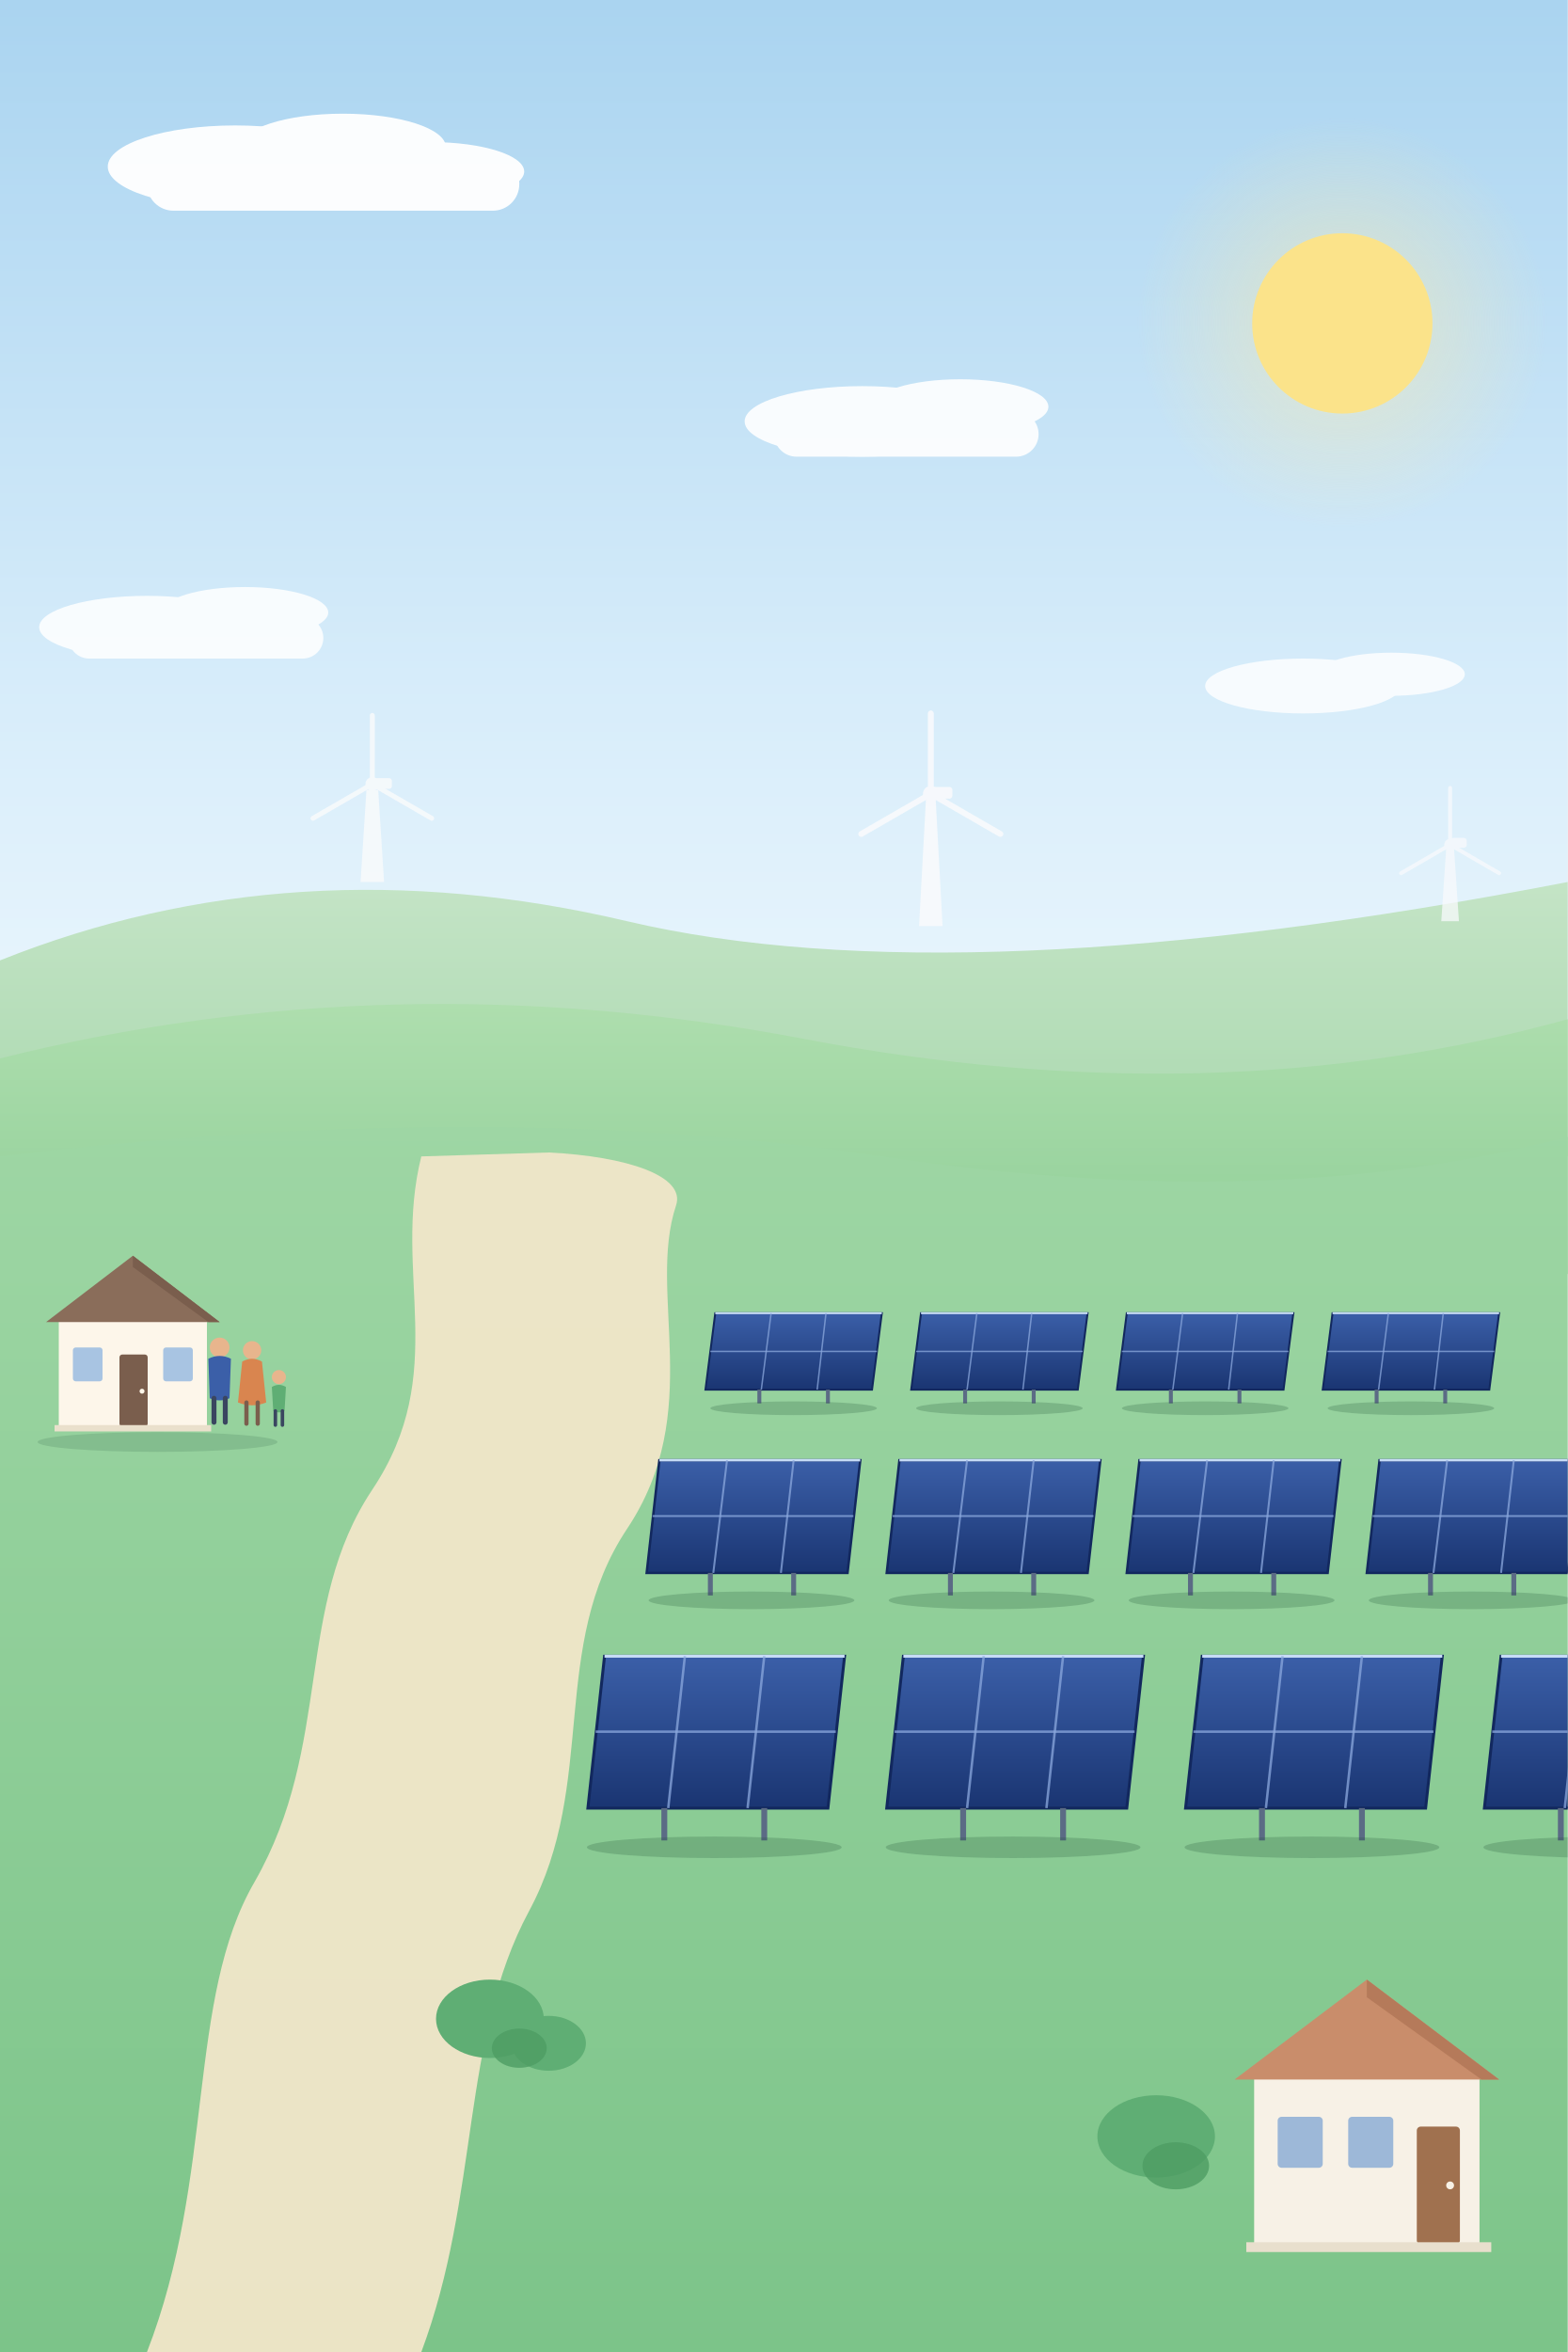
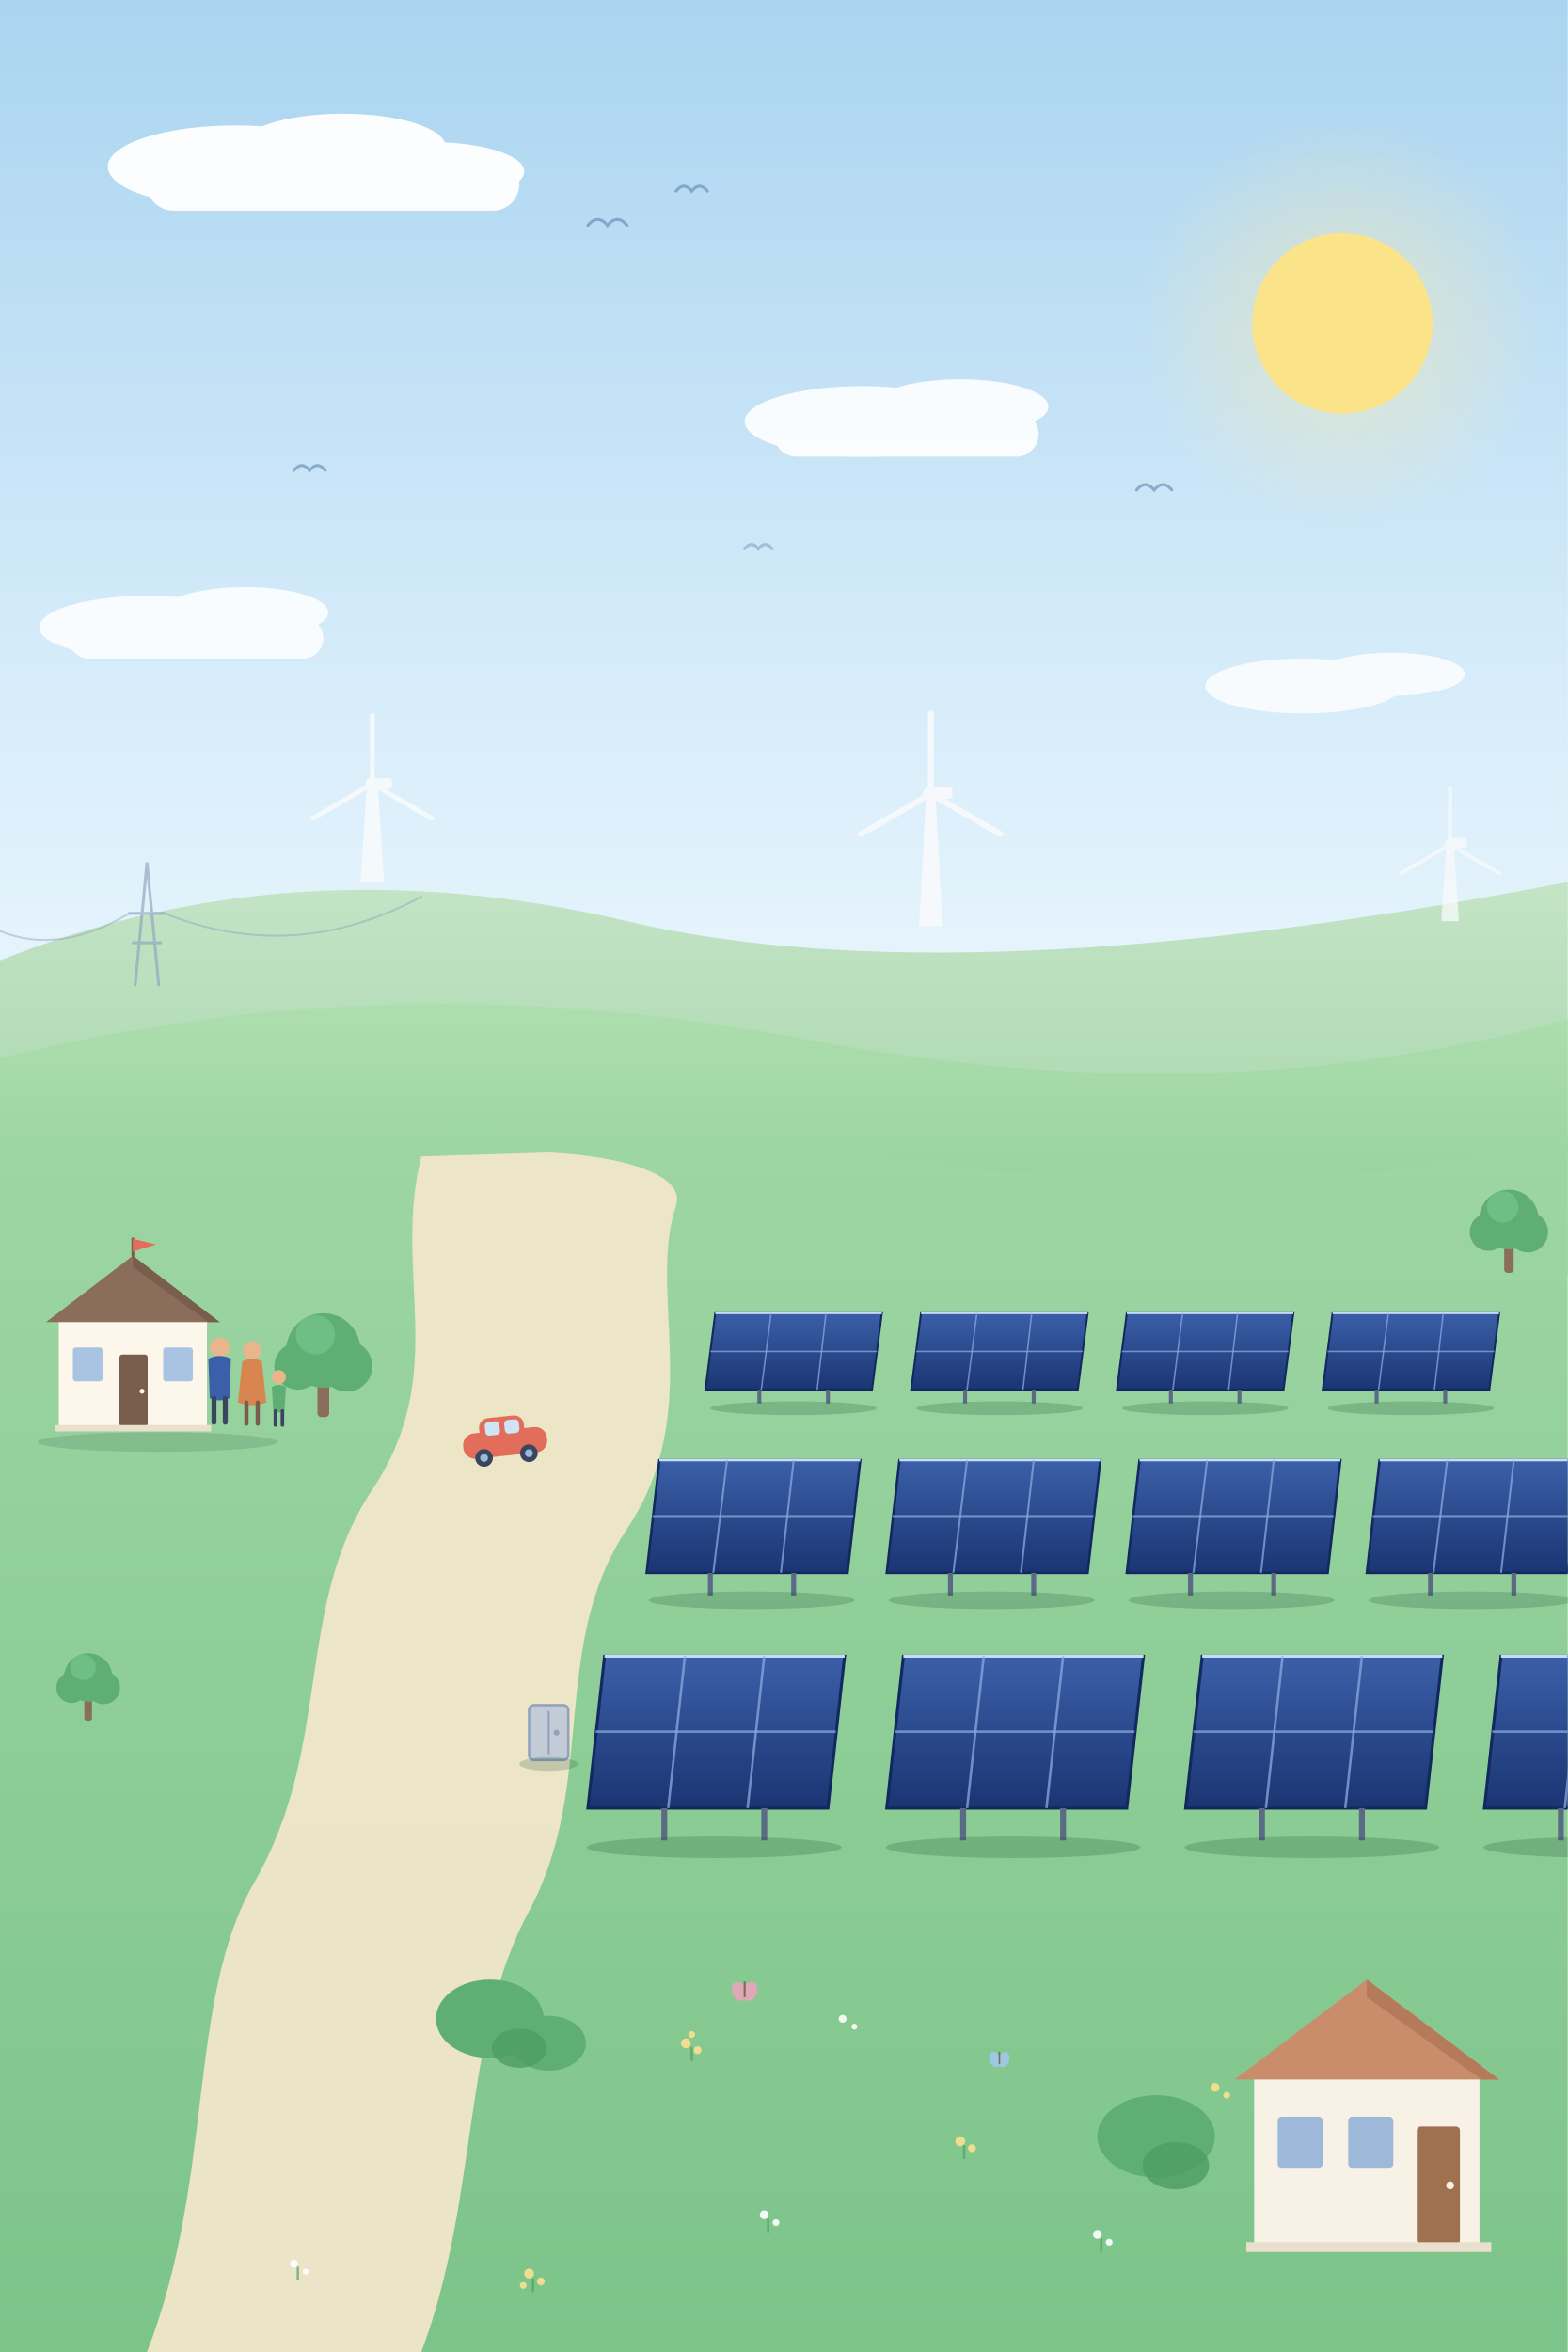
<svg xmlns="http://www.w3.org/2000/svg" width="1600" height="2400" viewBox="0 0 1600 2400" preserveAspectRatio="xMidYMin slice">
  <style>
  .blade { animation: spin 6.5s linear infinite; }
  .blade.slow { animation-duration: 8.5s; }
  .blade.slower { animation-duration: 10.5s; animation-delay: -3s; }
  @keyframes spin { to { transform: rotate(360deg); } }
  @media (prefers-reduced-motion: reduce) { * { animation: none !important; } }
</style>
  <defs>
    <linearGradient id="sky" x1="0" y1="0" x2="0" y2="1">
      <stop offset="0" stop-color="#aad4f0" />
      <stop offset="0.6" stop-color="#d6ecfa" />
      <stop offset="1" stop-color="#eef8fd" />
    </linearGradient>
    <radialGradient id="sunglow" cx="0.5" cy="0.5" r="0.5">
      <stop offset="0" stop-color="#fce9a8" stop-opacity="0.55" />
      <stop offset="1" stop-color="#fce9a8" stop-opacity="0" />
    </radialGradient>
    <linearGradient id="hillA" x1="0" y1="0" x2="0" y2="1">
      <stop offset="0" stop-color="#c4e4c6" />
      <stop offset="1" stop-color="#a9d8ae" />
    </linearGradient>
    <linearGradient id="hillB" x1="0" y1="0" x2="0" y2="1">
      <stop offset="0" stop-color="#aedeae" />
      <stop offset="1" stop-color="#8fce97" />
    </linearGradient>
    <linearGradient id="meadow" x1="0" y1="0" x2="0" y2="1">
      <stop offset="0" stop-color="#9ed6a4" />
      <stop offset="1" stop-color="#7cc489" />
    </linearGradient>
    <linearGradient id="pcell" x1="0" y1="0" x2="0" y2="1">
      <stop offset="0" stop-color="#3b5fa8" />
      <stop offset="1" stop-color="#1a3572" />
    </linearGradient>
    <g id="pvA">
      <polygon points="10,0 180,0 170,78 0,78" fill="url(#pcell)" stroke="#12285e" stroke-width="2" />
      <line x1="10" y1="0" x2="180" y2="0" stroke="#c7dcf7" stroke-width="2" />
      <line x1="67" y1="0" x2="57" y2="78" stroke="#8ba8dd" stroke-width="1.5" opacity="0.75" />
      <line x1="123" y1="0" x2="114" y2="78" stroke="#8ba8dd" stroke-width="1.5" opacity="0.75" />
      <line x1="5" y1="39" x2="175" y2="39" stroke="#8ba8dd" stroke-width="1.5" opacity="0.75" />
      <line x1="55" y1="78" x2="55" y2="92" stroke="#5b6b85" stroke-width="4" />
      <line x1="125" y1="78" x2="125" y2="92" stroke="#5b6b85" stroke-width="4" />
      <ellipse cx="90" cy="97" rx="85" ry="7" fill="#1c4d33" opacity="0.22" />
    </g>
    <g id="pvB">
      <polygon points="13,0 218,0 205,115 0,115" fill="url(#pcell)" stroke="#12285e" stroke-width="2.5" />
      <line x1="13" y1="0" x2="218" y2="0" stroke="#c7dcf7" stroke-width="2.5" />
      <line x1="82" y1="0" x2="68" y2="115" stroke="#8ba8dd" stroke-width="2" opacity="0.75" />
      <line x1="150" y1="0" x2="137" y2="115" stroke="#8ba8dd" stroke-width="2" opacity="0.75" />
      <line x1="6" y1="57" x2="211" y2="57" stroke="#8ba8dd" stroke-width="2" opacity="0.75" />
      <line x1="65" y1="115" x2="65" y2="138" stroke="#5b6b85" stroke-width="5" />
      <line x1="150" y1="115" x2="150" y2="138" stroke="#5b6b85" stroke-width="5" />
      <ellipse cx="107" cy="143" rx="105" ry="9" fill="#1c4d33" opacity="0.22" />
    </g>
    <g id="pvC">
      <polygon points="17,0 262,0 245,155 0,155" fill="url(#pcell)" stroke="#12285e" stroke-width="3" />
      <line x1="17" y1="0" x2="262" y2="0" stroke="#c7dcf7" stroke-width="3" />
      <line x1="99" y1="0" x2="82" y2="155" stroke="#8ba8dd" stroke-width="2.5" opacity="0.75" />
      <line x1="180" y1="0" x2="163" y2="155" stroke="#8ba8dd" stroke-width="2.5" opacity="0.75" />
      <line x1="8" y1="77" x2="253" y2="77" stroke="#8ba8dd" stroke-width="2.5" opacity="0.75" />
      <line x1="78" y1="155" x2="78" y2="188" stroke="#5b6b85" stroke-width="6" />
      <line x1="180" y1="155" x2="180" y2="188" stroke="#5b6b85" stroke-width="6" />
      <ellipse cx="129" cy="195" rx="130" ry="11" fill="#1c4d33" opacity="0.22" />
    </g>
  </defs>
  <rect width="1600" height="1150" fill="url(#sky)" />
  <circle cx="1370" cy="330" r="210" fill="url(#sunglow)" />
  <circle cx="1370" cy="330" r="92" fill="#fbe38a" />
  <g fill="#ffffff">
    <g opacity="0.95">
      <ellipse cx="240" cy="170" rx="130" ry="42" />
      <ellipse cx="350" cy="150" rx="105" ry="34" />
      <ellipse cx="440" cy="175" rx="95" ry="30" />
      <rect x="150" y="160" width="380" height="55" rx="27" />
    </g>
    <g opacity="0.9">
      <ellipse cx="880" cy="430" rx="120" ry="36" />
      <ellipse cx="980" cy="415" rx="90" ry="28" />
      <rect x="790" y="420" width="270" height="46" rx="23" />
    </g>
    <g opacity="0.85">
      <ellipse cx="150" cy="640" rx="110" ry="32" />
      <ellipse cx="250" cy="625" rx="85" ry="26" />
      <rect x="70" y="630" width="260" height="42" rx="21" />
    </g>
    <g opacity="0.8">
      <ellipse cx="1330" cy="700" rx="100" ry="28" />
      <ellipse cx="1420" cy="688" rx="75" ry="22" />
    </g>
  </g>
+   <g stroke="#5a7ba6" stroke-width="3" fill="none" opacity="0.55" stroke-linecap="round">
+     <path d="M600 230 q10 -12 20 0 q10 -12 20 0" />
+     <path d="M690 195 q8 -10 16 0 q8 -10 16 0" />
+     <path d="M1160 500 q9 -11 18 0 q9 -11 18 0" />
+     <path d="M300 480 q8 -10 16 0 q8 -10 16 0" />
+     <path d="M760 560 q7 -9 14 0 q7 -9 14 0" opacity="0.7" />
+   </g>
  <path d="M0 980 Q 300 860 640 940 T 1600 900 L1600 1180 L0 1180 Z" fill="url(#hillA)" />
  <path d="M0 1080 Q 400 980 820 1060 T 1600 1040 L1600 1300 L0 1300 Z" fill="url(#hillB)" />
  <g>
    <g stroke="#f8fafc" stroke-width="5" stroke-linecap="round" opacity="0.85">
      <path d="M368,900 L392,900 L386,806 L374,806 Z" fill="#f8fafc" stroke="none" />
      <rect x="380" y="794" width="20" height="11" rx="3" fill="#f8fafc" stroke="none" />
      <g class="blade" style="transform-origin:380px 800px">
        <line x1="380" y1="800" x2="380" y2="730" />
        <line x1="380" y1="800" x2="440.6" y2="835" />
        <line x1="380" y1="800" x2="319.4" y2="835" />
      </g>
      <circle cx="380" cy="800" r="7" fill="#f8fafc" stroke="none" />
    </g>
    <g stroke="#f8fafc" stroke-width="6" stroke-linecap="round" opacity="0.9">
      <path d="M938,945 L962,945 L955,816 L945,816 Z" fill="#f8fafc" stroke="none" />
      <rect x="950" y="803" width="22" height="12" rx="3" fill="#f8fafc" stroke="none" />
      <g class="blade slow" style="transform-origin:950px 810px">
        <line x1="950" y1="810" x2="950" y2="728" />
        <line x1="950" y1="810" x2="1021" y2="851" />
        <line x1="950" y1="810" x2="879" y2="851" />
      </g>
      <circle cx="950" cy="810" r="8" fill="#f8fafc" stroke="none" />
    </g>
    <g stroke="#f8fafc" stroke-width="4" stroke-linecap="round" opacity="0.75">
      <path d="M1471,940 L1489,940 L1484,866 L1476,866 Z" fill="#f8fafc" stroke="none" />
      <rect x="1480" y="855" width="17" height="10" rx="3" fill="#f8fafc" stroke="none" />
      <g class="blade slower" style="transform-origin:1480px 862px">
        <line x1="1480" y1="862" x2="1480" y2="804" />
        <line x1="1480" y1="862" x2="1530" y2="891" />
        <line x1="1480" y1="862" x2="1430" y2="891" />
      </g>
      <circle cx="1480" cy="862" r="6" fill="#f8fafc" stroke="none" />
    </g>
  </g>
+   <g stroke="#8fa3bd" stroke-width="3" fill="none" opacity="0.65" stroke-linecap="round">
+     <path d="M138 1005 L150 880 L162 1005" />
+     <line x1="132" y1="932" x2="168" y2="932" />
+     <line x1="136" y1="962" x2="164" y2="962" />
+     <path d="M168 932 Q 300 985 430 915" stroke-width="2" opacity="0.7" />
+     <path d="M132 932 Q 60 975 0 950" stroke-width="2" opacity="0.7" />
+   </g>
  <path d="M0 1180 Q 500 1120 900 1180 T 1600 1160 L1600 2400 L0 2400 Z" fill="url(#meadow)" />
  <path d="M430 1180          C 400 1300, 460 1400, 380 1520          C 300 1640, 340 1780, 260 1920          C 190 2040, 220 2220, 150 2400          L 430 2400          C 490 2240, 470 2080, 540 1950          C 610 1820, 560 1680, 640 1560          C 720 1440, 660 1320, 690 1230          C 700 1200, 640 1180, 560 1176          Z" fill="#f0e6c8" opacity="0.95" />
+   <g>
+     <g transform="translate(330,1360)">
+       <rect x="-6" y="40" width="12" height="46" rx="4" fill="#8a6d5a" />
+       <circle cx="0" cy="18" r="38" fill="#5fae74" />
+       <circle cx="-26" cy="34" r="24" fill="#5fae74" />
+       <circle cx="24" cy="34" r="26" fill="#5fae74" />
+       <circle cx="-8" cy="2" r="20" fill="#6fbe85" />
+     </g>
+     <g transform="translate(1540,1230) scale(0.8)">
+       <rect x="-6" y="40" width="12" height="46" rx="4" fill="#8a6d5a" />
+       <circle cx="0" cy="18" r="38" fill="#5fae74" />
+       <circle cx="-26" cy="34" r="24" fill="#5fae74" />
+       <circle cx="24" cy="34" r="26" fill="#5fae74" />
+       <circle cx="-8" cy="2" r="20" fill="#6fbe85" />
+     </g>
+     <g transform="translate(90,1700) scale(0.65)">
+       <rect x="-6" y="40" width="12" height="46" rx="4" fill="#8a6d5a" />
+       <circle cx="0" cy="18" r="38" fill="#5fae74" />
+       <circle cx="-26" cy="34" r="24" fill="#5fae74" />
+       <circle cx="24" cy="34" r="26" fill="#5fae74" />
+       <circle cx="-8" cy="2" r="20" fill="#6fbe85" />
+     </g>
+   </g>
+   <g transform="translate(470,1450) rotate(-6)">
+     <rect x="0" y="14" width="86" height="26" rx="12" fill="#e26d5a" />
+     <rect x="18" y="0" width="46" height="22" rx="10" fill="#e26d5a" />
+     <rect x="24" y="4" width="15" height="14" rx="4" fill="#cfe4f5" />
+     <rect x="44" y="4" width="15" height="14" rx="4" fill="#cfe4f5" />
+     <circle cx="20" cy="40" r="9" fill="#3a4660" />
+     <circle cx="66" cy="40" r="9" fill="#3a4660" />
+     <circle cx="20" cy="40" r="4" fill="#9db8d8" />
+     <circle cx="66" cy="40" r="4" fill="#9db8d8" />
+   </g>
  <g>
    <use href="#pvA" x="720" y="1340" />
    <use href="#pvA" x="930" y="1340" />
    <use href="#pvA" x="1140" y="1340" />
    <use href="#pvA" x="1350" y="1340" />
    <use href="#pvB" x="660" y="1490" />
    <use href="#pvB" x="905" y="1490" />
    <use href="#pvB" x="1150" y="1490" />
    <use href="#pvB" x="1395" y="1490" />
    <use href="#pvC" x="600" y="1690" />
    <use href="#pvC" x="905" y="1690" />
    <use href="#pvC" x="1210" y="1690" />
    <use href="#pvC" x="1515" y="1690" />
  </g>
+   <g transform="translate(540,1740)">
+     <rect x="0" y="0" width="40" height="56" rx="5" fill="#c3ccd6" stroke="#8fa3bd" stroke-width="2.5" />
+     <line x1="20" y1="6" x2="20" y2="50" stroke="#8fa3bd" stroke-width="2" />
+     <circle cx="28" cy="28" r="3" fill="#8fa3bd" />
+     <ellipse cx="20" cy="60" rx="30" ry="7" fill="#1c4d33" opacity="0.2" />
+   </g>
  <g fill="#5fae74">
    <ellipse cx="500" cy="2060" rx="55" ry="40" />
    <ellipse cx="560" cy="2085" rx="38" ry="28" />
    <ellipse cx="1180" cy="2180" rx="60" ry="42" />
  </g>
  <g fill="#4d9c63" opacity="0.8">
    <ellipse cx="530" cy="2090" rx="28" ry="20" />
    <ellipse cx="1200" cy="2210" rx="34" ry="24" />
+   </g>
+   <g opacity="0.9">
+     <g fill="#f9e08e">
+       <circle cx="700" cy="2085" r="5" />
+       <circle cx="712" cy="2092" r="4" />
+       <circle cx="706" cy="2076" r="3.5" />
+       <circle cx="980" cy="2185" r="5" />
+       <circle cx="992" cy="2192" r="4" />
+       <circle cx="540" cy="2320" r="5" />
+       <circle cx="552" cy="2328" r="4" />
+       <circle cx="534" cy="2332" r="3.5" />
+       <circle cx="1240" cy="2130" r="4.5" />
+       <circle cx="1252" cy="2138" r="3.5" />
+     </g>
+     <g fill="#ffffff">
+       <circle cx="780" cy="2260" r="4.5" />
+       <circle cx="792" cy="2268" r="3.5" />
+       <circle cx="1120" cy="2280" r="4.5" />
+       <circle cx="1132" cy="2288" r="3.5" />
+       <circle cx="300" cy="2310" r="4" />
+       <circle cx="312" cy="2318" r="3" />
+       <circle cx="860" cy="2060" r="4" />
+       <circle cx="872" cy="2068" r="3" />
+     </g>
+     <g stroke="#4d9c63" stroke-width="2.5" stroke-linecap="round" opacity="0.7">
+       <line x1="706" y1="2090" x2="706" y2="2102" />
+       <line x1="984" y1="2190" x2="984" y2="2202" />
+       <line x1="544" y1="2326" x2="544" y2="2338" />
+       <line x1="784" y1="2265" x2="784" y2="2277" />
+       <line x1="1124" y1="2285" x2="1124" y2="2297" />
+       <line x1="304" y1="2314" x2="304" y2="2326" />
+     </g>
+   </g>
+   <g opacity="0.85">
+     <g transform="translate(760,2030)">
+       <ellipse cx="-6" cy="0" rx="7" ry="10" transform="rotate(-20)" fill="#f2a0c0" />
+       <ellipse cx="6" cy="0" rx="7" ry="10" transform="rotate(20)" fill="#f2a0c0" />
+       <line x1="0" y1="-8" x2="0" y2="8" stroke="#7a5e4d" stroke-width="2" />
+     </g>
+     <g transform="translate(1020,2100) scale(0.8)">
+       <ellipse cx="-6" cy="0" rx="7" ry="10" transform="rotate(-20)" fill="#a0c8f2" />
+       <ellipse cx="6" cy="0" rx="7" ry="10" transform="rotate(20)" fill="#a0c8f2" />
+       <line x1="0" y1="-8" x2="0" y2="8" stroke="#7a5e4d" stroke-width="2" />
+     </g>
  </g>
  <g transform="translate(60,1290) scale(0.72)">
    <ellipse cx="140" cy="252" rx="170" ry="14" fill="#1c4d33" opacity="0.15" />
    <rect x="0" y="80" width="210" height="150" fill="#fdf6ea" />
    <polygon points="-18,82 105,-12 228,82" fill="#8a6d5a" />
    <polygon points="105,-12 228,82 212,82 105,4" fill="#7a5e4d" />
    <rect x="20" y="118" width="42" height="48" rx="4" fill="#a8c4e2" />
    <rect x="148" y="118" width="42" height="48" rx="4" fill="#a8c4e2" />
    <rect x="86" y="128" width="40" height="102" rx="4" fill="#7a5e4d" />
    <circle cx="118" cy="180" r="3.5" fill="#fdf6ea" />
    <rect x="-6" y="228" width="222" height="9" fill="#eae0cc" />
+     <line x1="105" y1="-12" x2="105" y2="-36" stroke="#7a5e4d" stroke-width="4" stroke-linecap="round" />
+     <polygon points="105,-36 138,-28 105,-18" fill="#e26d5a" />
    <g transform="translate(228,118)">
      <circle cx="0" cy="0" r="14" fill="#e8b58d" />
      <path d="M-16 16 Q0 8 16 16 L14 72 Q0 78 -14 72 Z" fill="#3b5fa8" />
      <line x1="-8" y1="72" x2="-8" y2="106" stroke="#3a4660" stroke-width="7" stroke-linecap="round" />
      <line x1="8" y1="72" x2="8" y2="106" stroke="#3a4660" stroke-width="7" stroke-linecap="round" />
      <circle cx="46" cy="4" r="13" fill="#e8b58d" />
      <path d="M32 20 Q46 12 60 20 L66 78 Q46 86 26 78 Z" fill="#d9854f" />
      <line x1="38" y1="78" x2="38" y2="108" stroke="#7a5e4d" stroke-width="6" stroke-linecap="round" />
      <line x1="54" y1="78" x2="54" y2="108" stroke="#7a5e4d" stroke-width="6" stroke-linecap="round" />
      <circle cx="84" cy="42" r="10" fill="#e8b58d" />
      <path d="M74 56 Q84 50 94 56 L92 90 Q84 94 76 90 Z" fill="#5fae74" />
      <line x1="79" y1="90" x2="79" y2="110" stroke="#3a4660" stroke-width="5" stroke-linecap="round" />
      <line x1="89" y1="90" x2="89" y2="110" stroke="#3a4660" stroke-width="5" stroke-linecap="round" />
    </g>
  </g>
  <g transform="translate(1280,2030)">
    <rect x="0" y="90" width="230" height="170" fill="#f7f1e6" />
    <polygon points="-20,92 115,-10 250,92" fill="#c98d6b" />
    <polygon points="115,-10 250,92 232,92 115,8" fill="#b57a5a" />
    <rect x="24" y="130" width="46" height="52" rx="4" fill="#9db8d8" />
    <rect x="96" y="130" width="46" height="52" rx="4" fill="#9db8d8" />
    <rect x="166" y="140" width="44" height="120" rx="4" fill="#a0714f" />
    <circle cx="200" cy="200" r="4" fill="#f7f1e6" />
    <rect x="-8" y="258" width="250" height="10" fill="#e8dfcd" />
  </g>
</svg>
